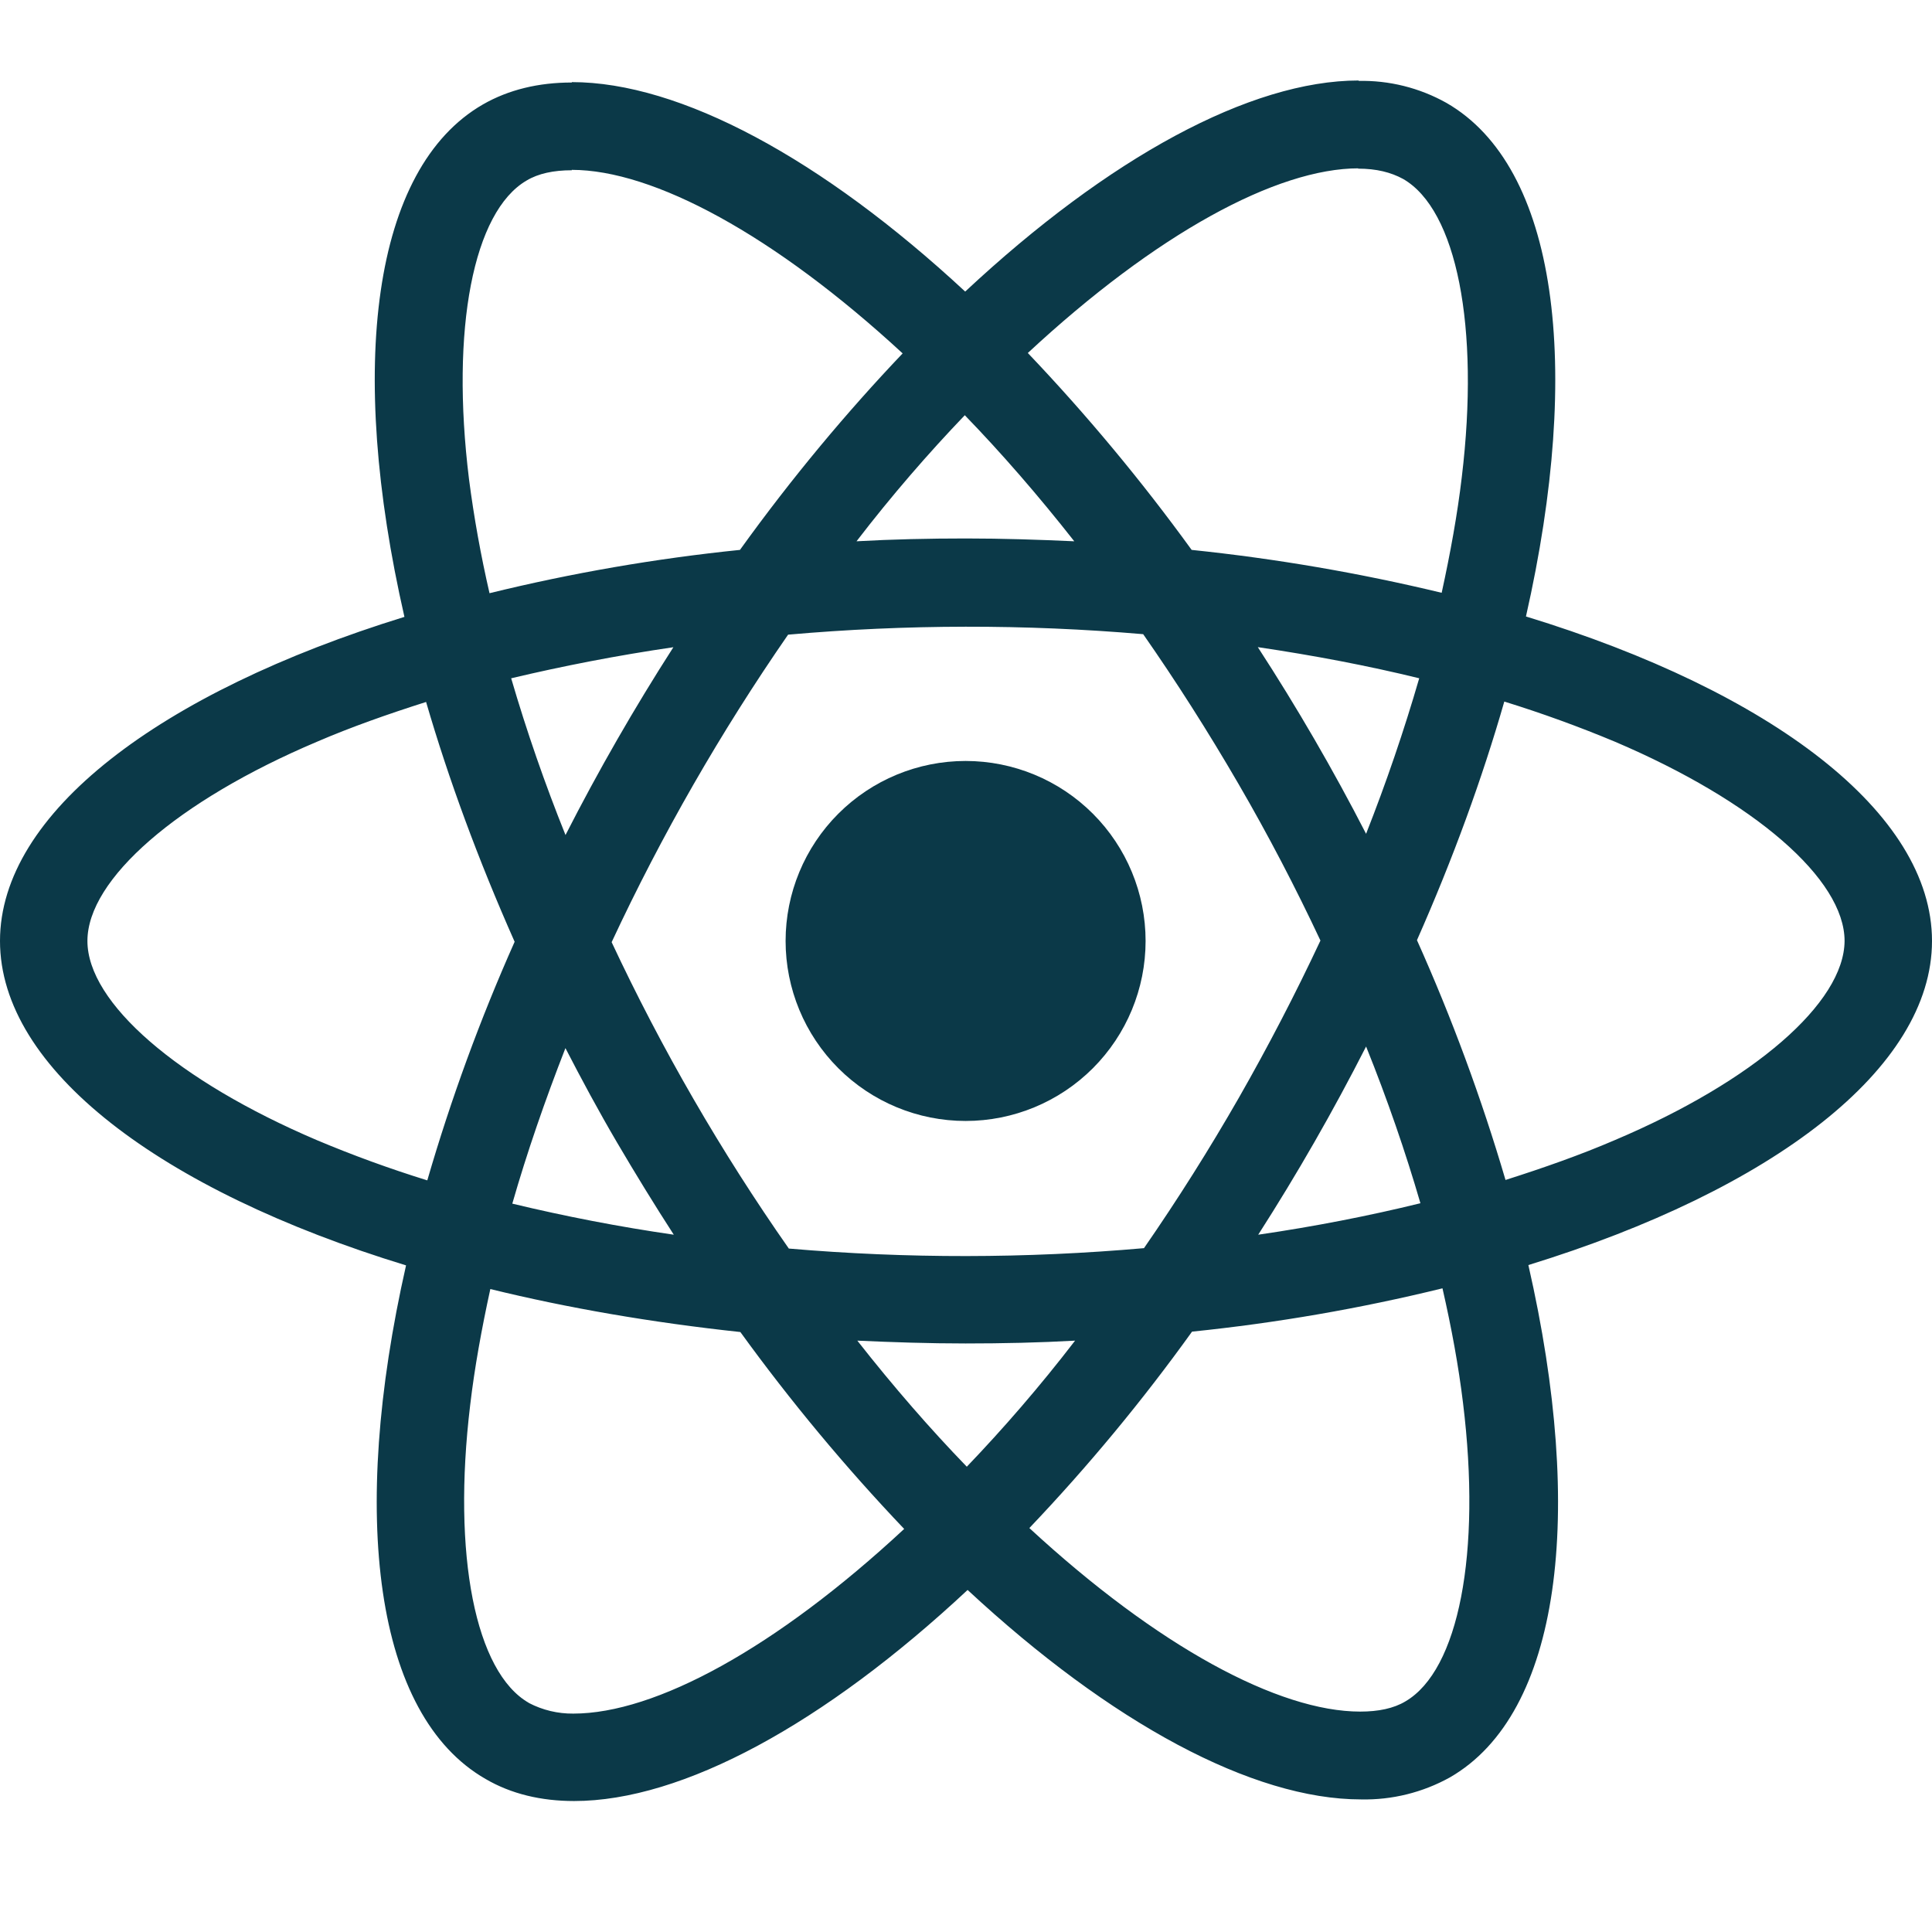
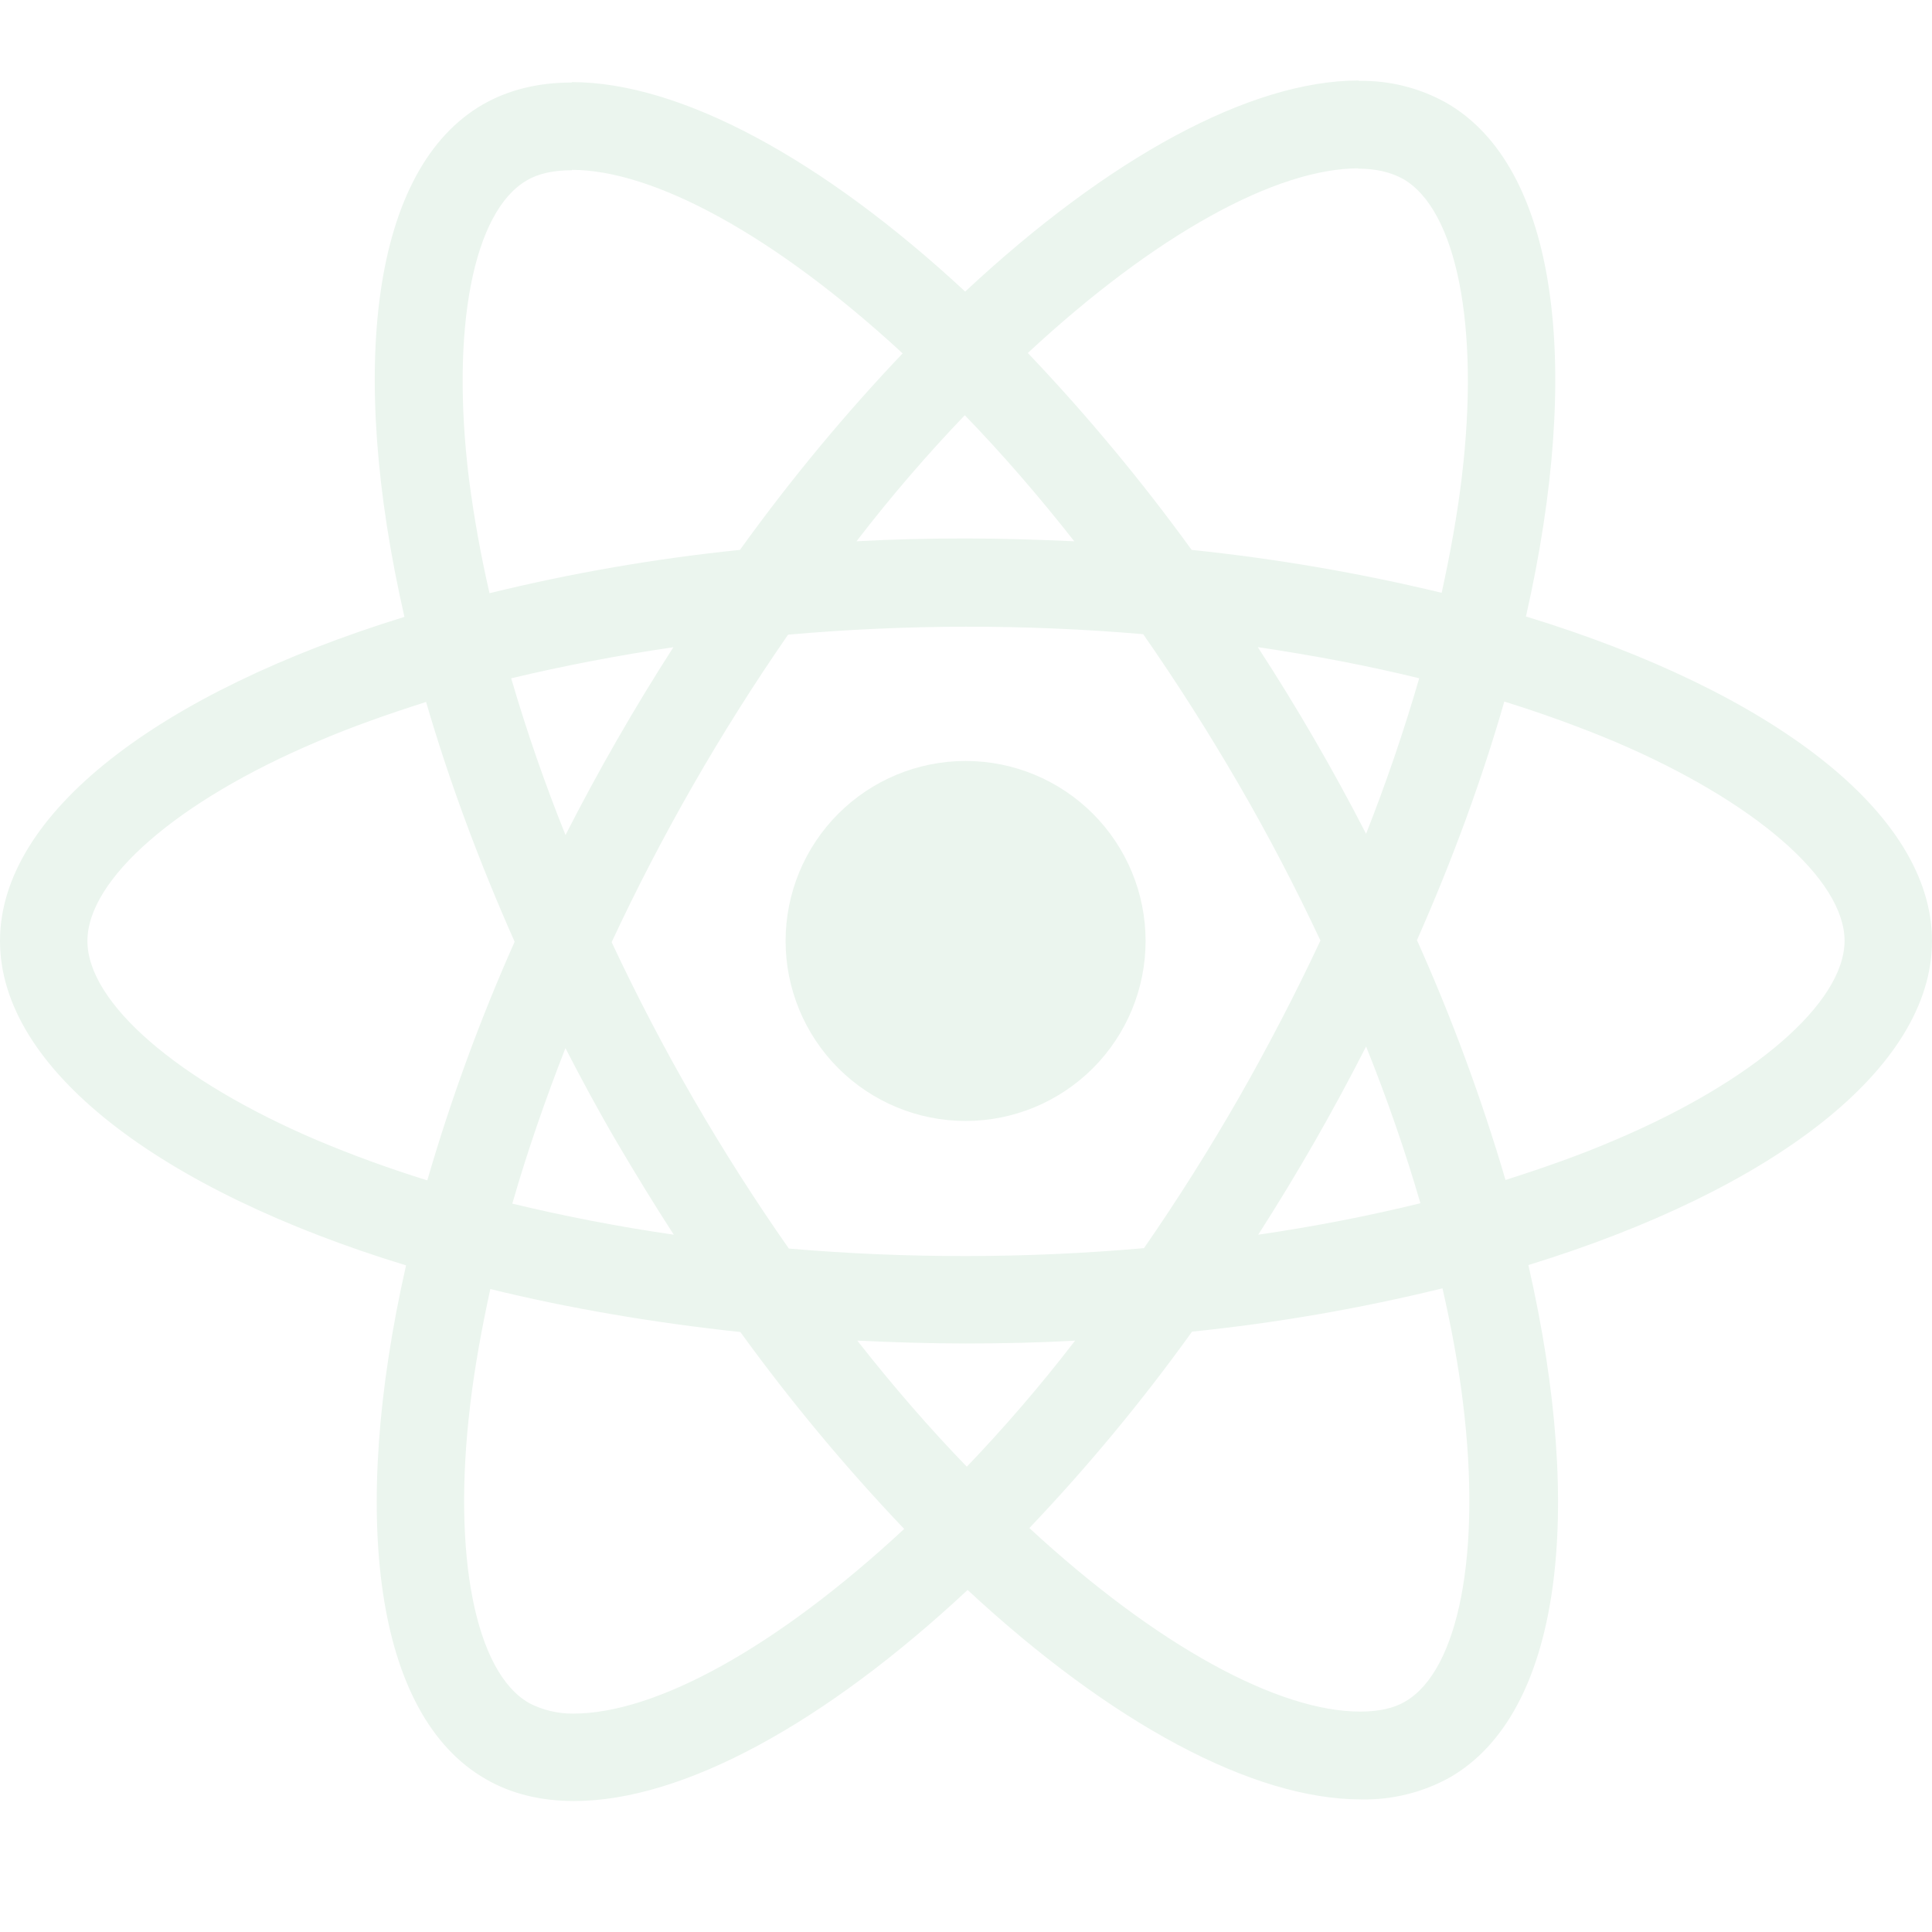
<svg xmlns="http://www.w3.org/2000/svg" width="72" height="72" viewBox="0 0 72 72" fill="none">
-   <path d="M72 35.067C72 30.297 66.027 25.776 56.868 22.974C58.983 13.641 58.044 6.213 53.904 3.834C52.901 3.272 51.766 2.989 50.616 3.015V6.285C51.291 6.285 51.834 6.42 52.29 6.669C54.285 7.815 55.152 12.171 54.477 17.778C54.315 19.158 54.051 20.61 53.727 22.092C50.66 21.353 47.547 20.819 44.409 20.493C42.54 17.914 40.5 15.462 38.304 13.155C43.089 8.709 47.58 6.273 50.634 6.273V3C46.596 3 41.313 5.877 35.97 10.866C30.63 5.91 25.344 3.06 21.309 3.06V6.33C24.348 6.33 28.854 8.754 33.639 13.17C31.584 15.33 29.529 17.778 27.576 20.493C24.431 20.815 21.313 21.354 18.243 22.107C17.919 20.702 17.663 19.283 17.478 17.853C16.788 12.243 17.64 7.887 19.623 6.729C20.061 6.465 20.634 6.345 21.309 6.345V3.075C20.079 3.075 18.96 3.339 17.994 3.894C13.869 6.273 12.945 13.683 15.072 22.989C5.943 25.809 0 30.312 0 35.067C0 39.837 5.973 44.358 15.132 47.157C13.017 56.493 13.956 63.921 18.096 66.297C19.05 66.855 20.166 67.119 21.396 67.119C25.434 67.119 30.717 64.242 36.06 59.253C41.4 64.212 46.683 67.059 50.721 67.059C51.879 67.084 53.023 66.8 54.036 66.237C58.161 63.861 59.085 56.451 56.958 47.145C66.057 44.343 72 39.822 72 35.067ZM52.89 25.278C52.32 27.24 51.659 29.174 50.91 31.074C49.684 28.688 48.337 26.366 46.875 24.117C48.96 24.426 50.97 24.807 52.893 25.278H52.89ZM46.17 40.908C45.071 42.826 43.891 44.697 42.633 46.515C38.23 46.903 33.801 46.908 29.397 46.53C26.871 42.922 24.662 39.101 22.794 35.112C24.659 31.113 26.859 27.28 29.37 23.652C33.772 23.263 38.2 23.257 42.603 23.634C43.821 25.38 45.012 27.246 46.155 29.214C47.271 31.134 48.285 33.084 49.209 35.052C48.275 37.044 47.261 38.997 46.17 40.908ZM50.91 39C51.702 40.965 52.38 42.933 52.935 44.841C51.015 45.312 48.987 45.708 46.89 46.014C48.346 43.744 49.687 41.403 50.91 39ZM36.03 54.66C34.665 53.25 33.3 51.681 31.95 49.962C33.27 50.022 34.62 50.067 35.985 50.067C37.365 50.067 38.73 50.037 40.065 49.962C38.745 51.681 37.38 53.25 36.03 54.66ZM25.11 46.014C23.087 45.721 21.079 45.334 19.092 44.856C19.635 42.963 20.31 41.01 21.072 39.06C21.675 40.23 22.308 41.406 22.998 42.582C23.688 43.755 24.39 44.901 25.11 46.014ZM35.955 15.474C37.32 16.884 38.685 18.453 40.035 20.172C38.715 20.112 37.365 20.067 36 20.067C34.62 20.067 33.255 20.097 31.92 20.172C33.24 18.453 34.605 16.884 35.955 15.474ZM25.095 24.12C23.64 26.385 22.298 28.721 21.075 31.119C20.305 29.206 19.629 27.257 19.05 25.278C20.97 24.822 22.998 24.426 25.095 24.12ZM11.814 42.492C6.618 40.278 3.258 37.371 3.258 35.067C3.258 32.763 6.618 29.841 11.814 27.642C13.074 27.099 14.454 26.613 15.879 26.16C16.716 29.034 17.817 32.028 19.179 35.097C17.893 37.984 16.806 40.954 15.924 43.989C14.53 43.557 13.159 43.058 11.814 42.492ZM19.71 63.462C17.715 62.322 16.848 57.96 17.523 52.356C17.685 50.976 17.949 49.521 18.273 48.039C21.147 48.744 24.288 49.287 27.591 49.641C29.46 52.22 31.5 54.672 33.696 56.979C28.911 61.425 24.42 63.861 21.366 63.861C20.79 63.867 20.221 63.731 19.71 63.465V63.462ZM54.522 52.281C55.212 57.888 54.36 62.247 52.377 63.405C51.939 63.669 51.366 63.786 50.691 63.786C47.652 63.786 43.146 61.365 38.361 56.946C40.548 54.648 42.574 52.202 44.424 49.626C47.569 49.304 50.687 48.765 53.757 48.012C54.096 49.494 54.357 50.916 54.522 52.281ZM60.171 42.492C58.911 43.035 57.531 43.521 56.106 43.974C55.209 40.924 54.106 37.938 52.806 35.037C54.156 31.986 55.239 29.007 56.061 26.145C57.459 26.578 58.836 27.078 60.186 27.642C65.382 29.856 68.742 32.763 68.742 35.067C68.727 37.371 65.367 40.293 60.171 42.492Z" fill="#0B3948" />
-   <path d="M35.985 41.775C37.764 41.775 39.47 41.068 40.728 39.81C41.986 38.552 42.693 36.846 42.693 35.067C42.693 33.288 41.986 31.582 40.728 30.324C39.47 29.066 37.764 28.359 35.985 28.359C34.206 28.359 32.5 29.066 31.242 30.324C29.984 31.582 29.277 33.288 29.277 35.067C29.277 36.846 29.984 38.552 31.242 39.81C32.5 41.068 34.206 41.775 35.985 41.775Z" fill="#0B3948" />
+   <path d="M72 35.067C72 30.297 66.027 25.776 56.868 22.974C58.983 13.641 58.044 6.213 53.904 3.834C52.901 3.272 51.766 2.989 50.616 3.015V6.285C51.291 6.285 51.834 6.42 52.29 6.669C54.285 7.815 55.152 12.171 54.477 17.778C54.315 19.158 54.051 20.61 53.727 22.092C50.66 21.353 47.547 20.819 44.409 20.493C42.54 17.914 40.5 15.462 38.304 13.155C43.089 8.709 47.58 6.273 50.634 6.273V3C46.596 3 41.313 5.877 35.97 10.866C30.63 5.91 25.344 3.06 21.309 3.06V6.33C24.348 6.33 28.854 8.754 33.639 13.17C31.584 15.33 29.529 17.778 27.576 20.493C24.431 20.815 21.313 21.354 18.243 22.107C17.919 20.702 17.663 19.283 17.478 17.853C16.788 12.243 17.64 7.887 19.623 6.729C20.061 6.465 20.634 6.345 21.309 6.345V3.075C20.079 3.075 18.96 3.339 17.994 3.894C13.869 6.273 12.945 13.683 15.072 22.989C5.943 25.809 0 30.312 0 35.067C0 39.837 5.973 44.358 15.132 47.157C13.017 56.493 13.956 63.921 18.096 66.297C19.05 66.855 20.166 67.119 21.396 67.119C25.434 67.119 30.717 64.242 36.06 59.253C41.4 64.212 46.683 67.059 50.721 67.059C51.879 67.084 53.023 66.8 54.036 66.237C58.161 63.861 59.085 56.451 56.958 47.145C66.057 44.343 72 39.822 72 35.067ZM52.89 25.278C52.32 27.24 51.659 29.174 50.91 31.074C49.684 28.688 48.337 26.366 46.875 24.117C48.96 24.426 50.97 24.807 52.893 25.278H52.89ZM46.17 40.908C45.071 42.826 43.891 44.697 42.633 46.515C38.23 46.903 33.801 46.908 29.397 46.53C26.871 42.922 24.662 39.101 22.794 35.112C24.659 31.113 26.859 27.28 29.37 23.652C33.772 23.263 38.2 23.257 42.603 23.634C43.821 25.38 45.012 27.246 46.155 29.214C47.271 31.134 48.285 33.084 49.209 35.052C48.275 37.044 47.261 38.997 46.17 40.908ZM50.91 39C51.702 40.965 52.38 42.933 52.935 44.841C51.015 45.312 48.987 45.708 46.89 46.014C48.346 43.744 49.687 41.403 50.91 39ZM36.03 54.66C34.665 53.25 33.3 51.681 31.95 49.962C33.27 50.022 34.62 50.067 35.985 50.067C37.365 50.067 38.73 50.037 40.065 49.962C38.745 51.681 37.38 53.25 36.03 54.66ZM25.11 46.014C23.087 45.721 21.079 45.334 19.092 44.856C19.635 42.963 20.31 41.01 21.072 39.06C21.675 40.23 22.308 41.406 22.998 42.582C23.688 43.755 24.39 44.901 25.11 46.014ZM35.955 15.474C37.32 16.884 38.685 18.453 40.035 20.172C38.715 20.112 37.365 20.067 36 20.067C34.62 20.067 33.255 20.097 31.92 20.172C33.24 18.453 34.605 16.884 35.955 15.474ZM25.095 24.12C23.64 26.385 22.298 28.721 21.075 31.119C20.305 29.206 19.629 27.257 19.05 25.278C20.97 24.822 22.998 24.426 25.095 24.12ZM11.814 42.492C6.618 40.278 3.258 37.371 3.258 35.067C3.258 32.763 6.618 29.841 11.814 27.642C13.074 27.099 14.454 26.613 15.879 26.16C16.716 29.034 17.817 32.028 19.179 35.097C17.893 37.984 16.806 40.954 15.924 43.989C14.53 43.557 13.159 43.058 11.814 42.492ZM19.71 63.462C17.715 62.322 16.848 57.96 17.523 52.356C17.685 50.976 17.949 49.521 18.273 48.039C21.147 48.744 24.288 49.287 27.591 49.641C29.46 52.22 31.5 54.672 33.696 56.979C28.911 61.425 24.42 63.861 21.366 63.861C20.79 63.867 20.221 63.731 19.71 63.465V63.462ZM54.522 52.281C55.212 57.888 54.36 62.247 52.377 63.405C51.939 63.669 51.366 63.786 50.691 63.786C47.652 63.786 43.146 61.365 38.361 56.946C40.548 54.648 42.574 52.202 44.424 49.626C47.569 49.304 50.687 48.765 53.757 48.012C54.096 49.494 54.357 50.916 54.522 52.281ZM60.171 42.492C58.911 43.035 57.531 43.521 56.106 43.974C55.209 40.924 54.106 37.938 52.806 35.037C54.156 31.986 55.239 29.007 56.061 26.145C57.459 26.578 58.836 27.078 60.186 27.642C65.382 29.856 68.742 32.763 68.742 35.067C68.727 37.371 65.367 40.293 60.171 42.492Z" fill="#EBF5EE" />
+   <path d="M35.985 41.775C37.764 41.775 39.47 41.068 40.728 39.81C41.986 38.552 42.693 36.846 42.693 35.067C42.693 33.288 41.986 31.582 40.728 30.324C39.47 29.066 37.764 28.359 35.985 28.359C34.206 28.359 32.5 29.066 31.242 30.324C29.984 31.582 29.277 33.288 29.277 35.067C29.277 36.846 29.984 38.552 31.242 39.81C32.5 41.068 34.206 41.775 35.985 41.775Z" fill="#EBF5EE" />
</svg>
